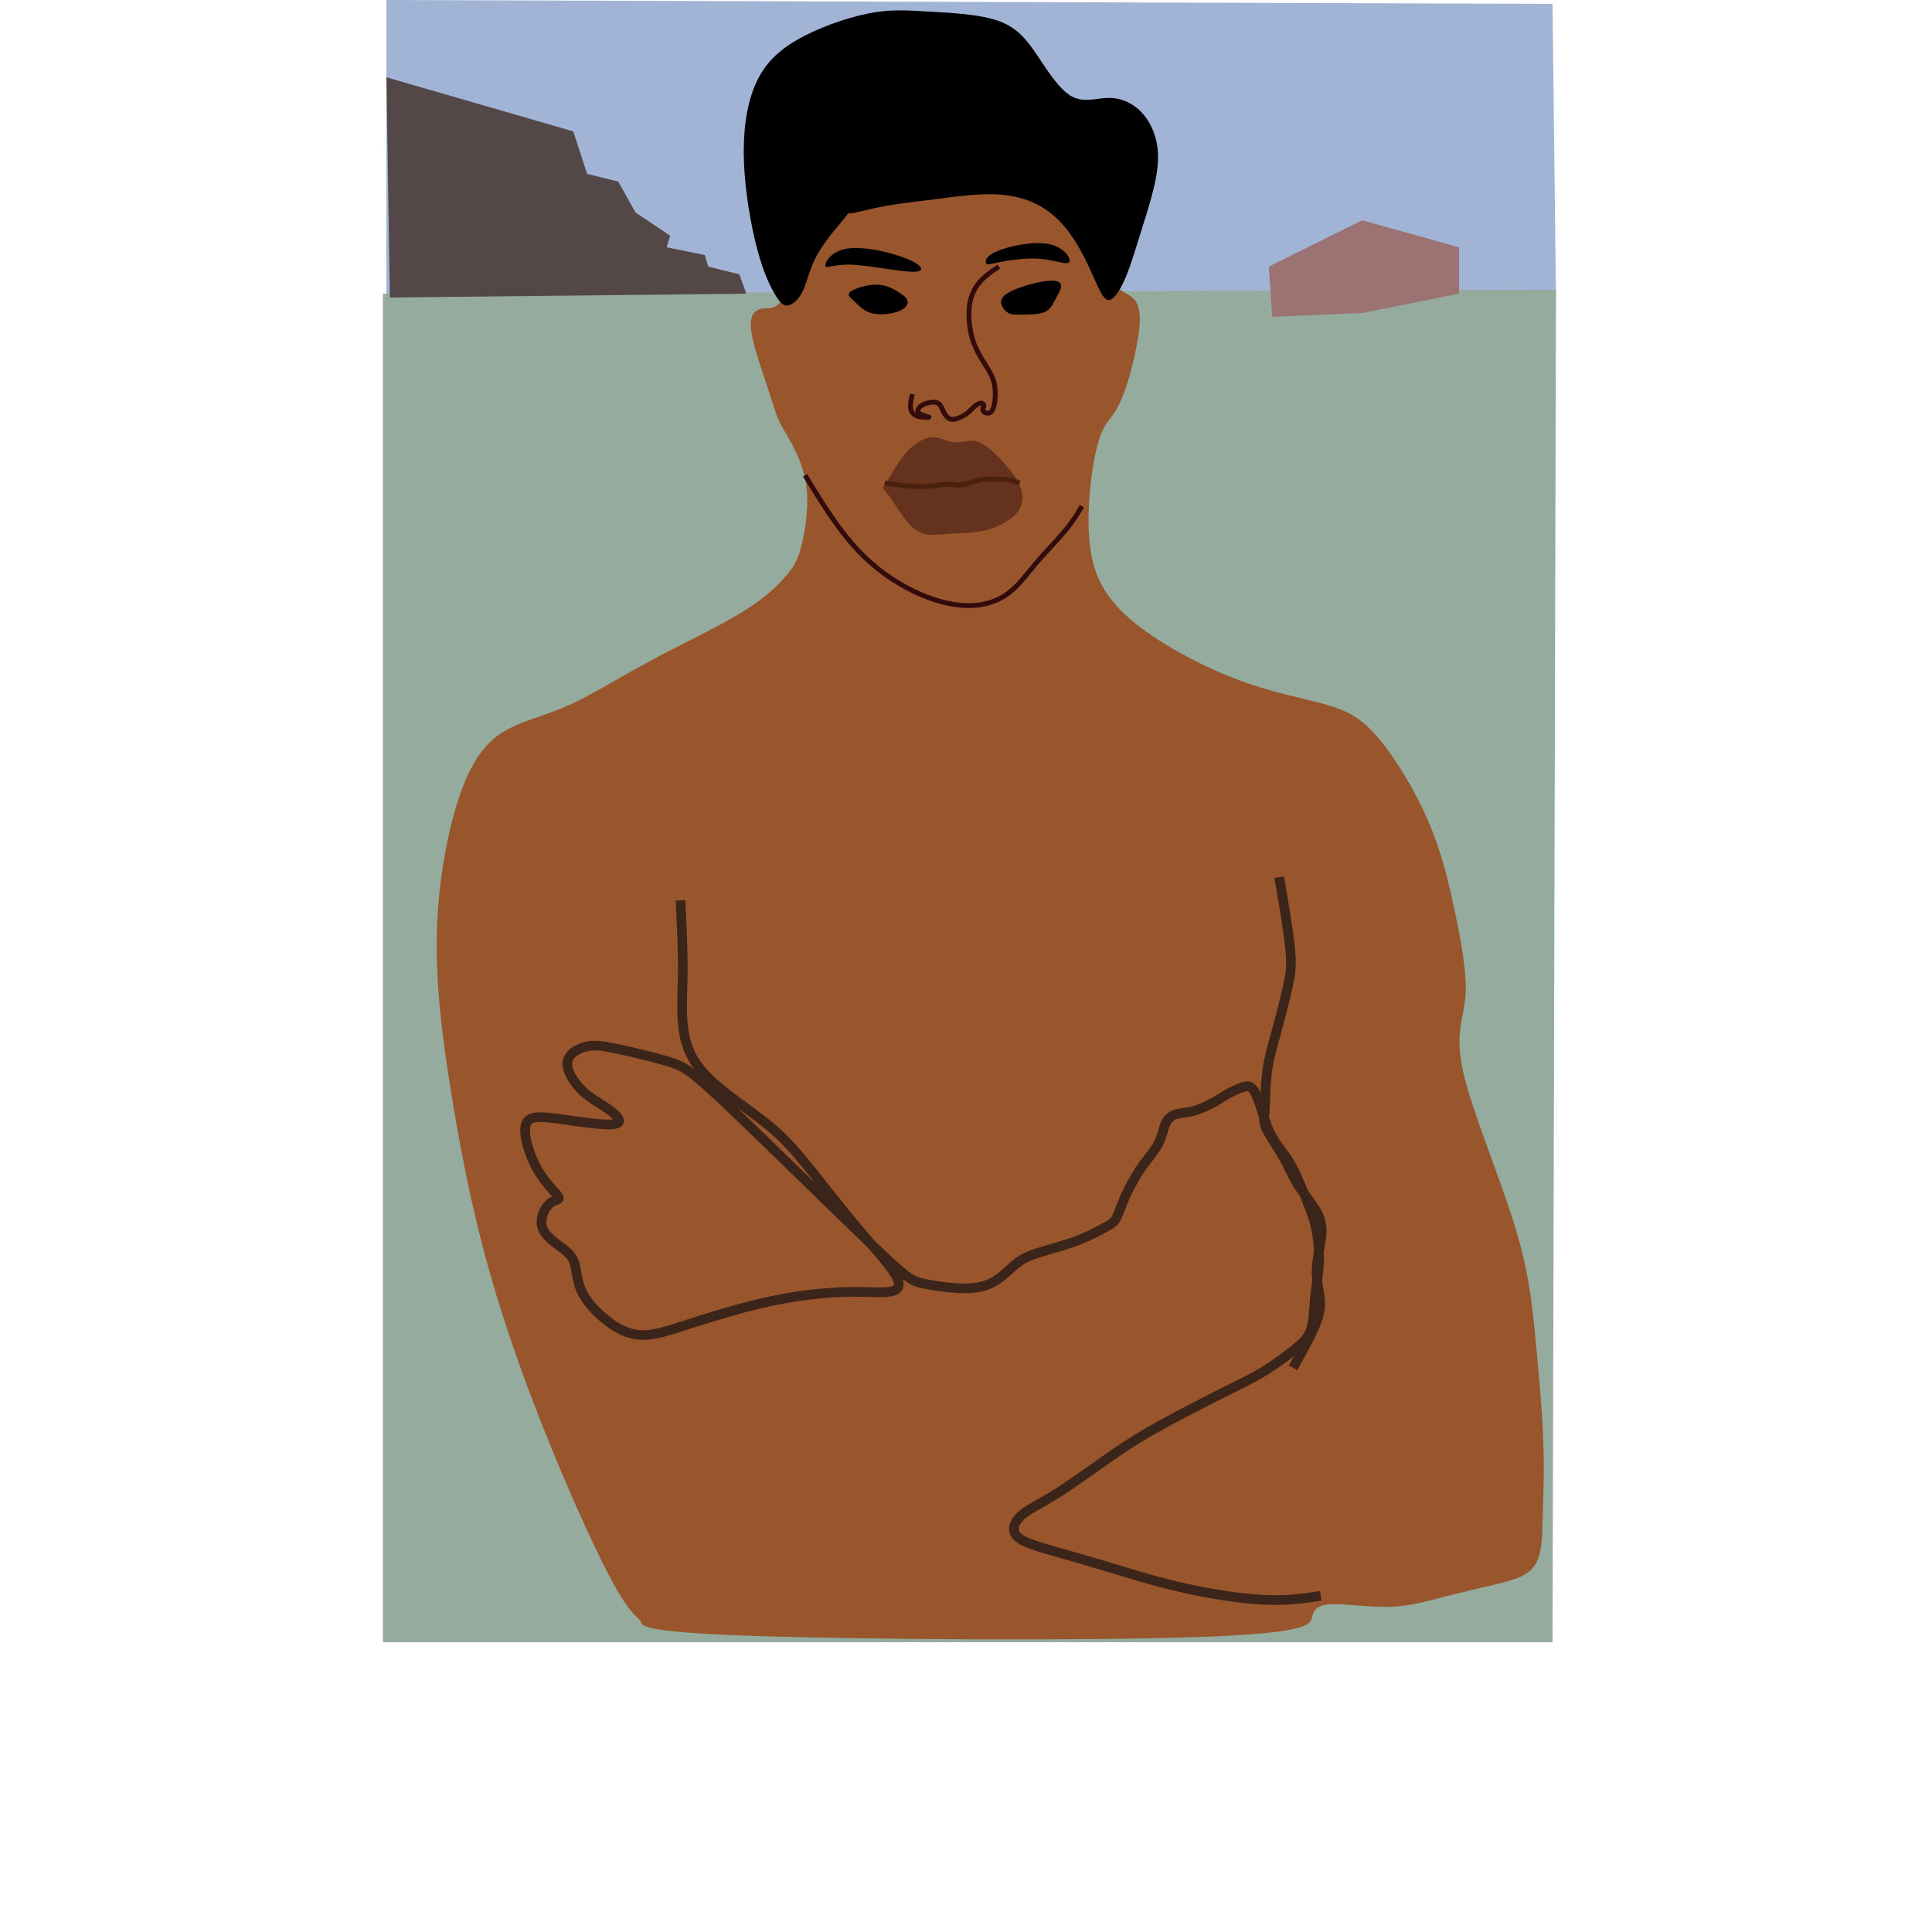
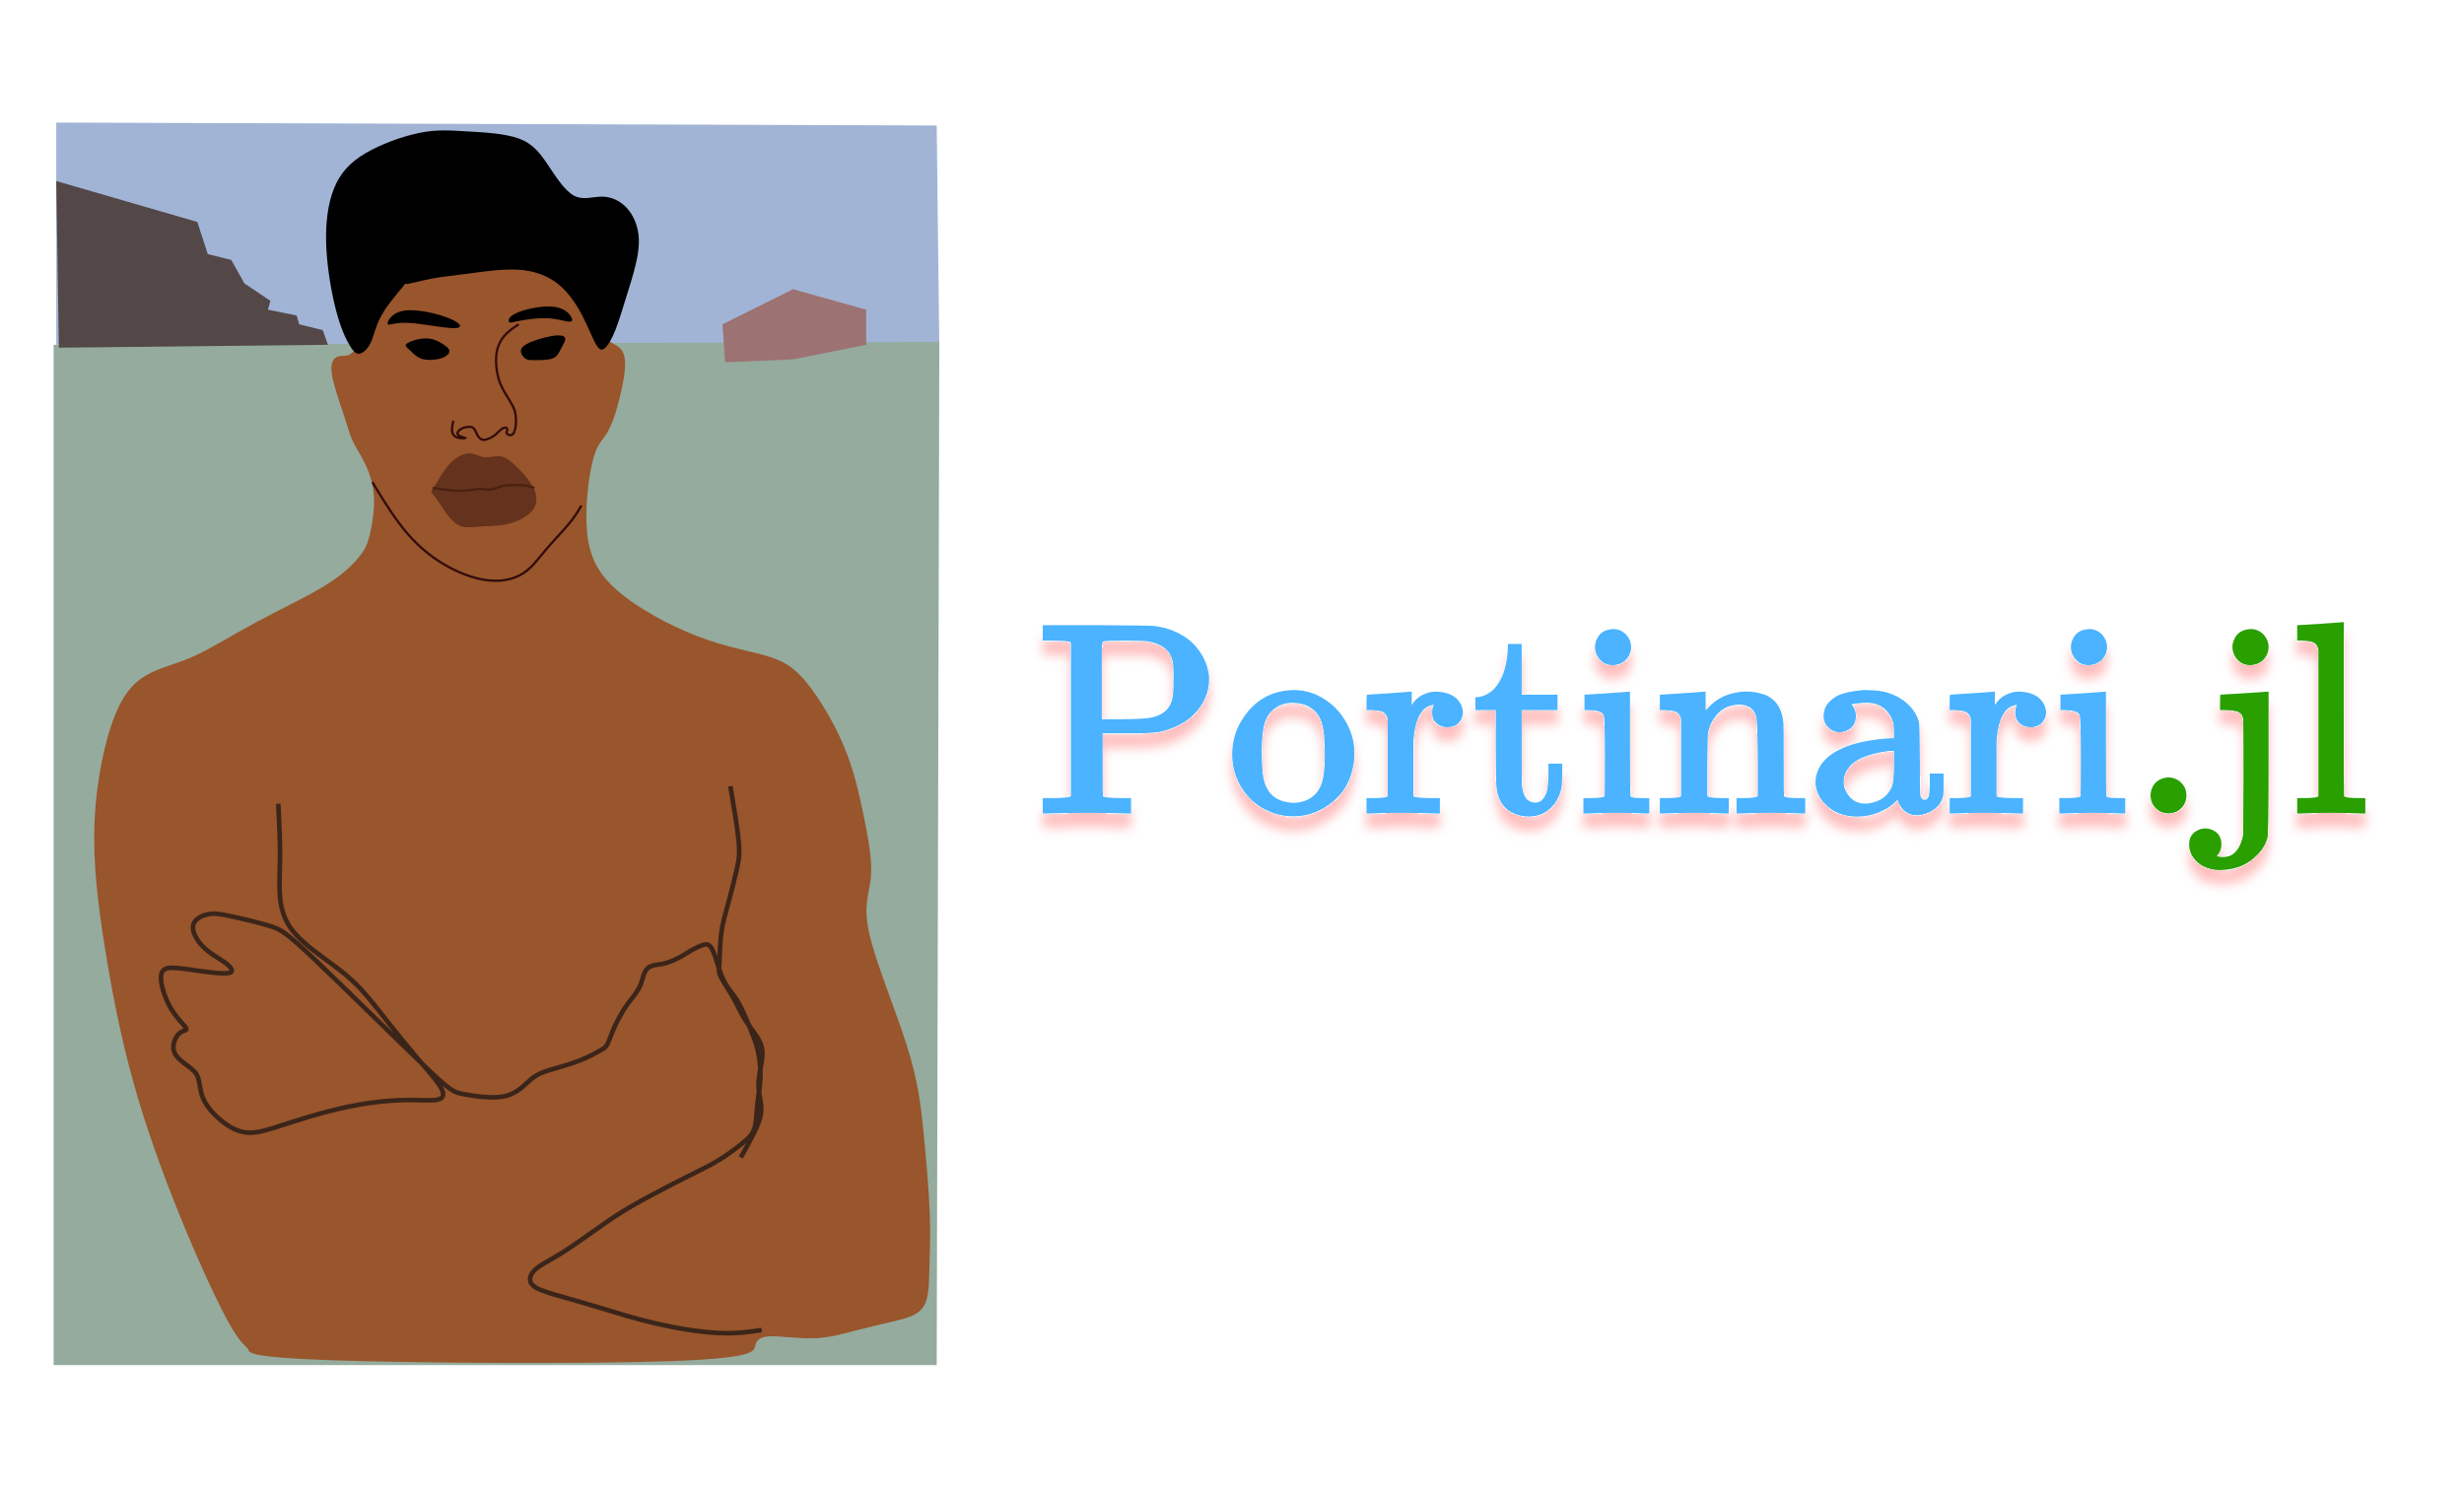
- <svg xmlns="http://www.w3.org/2000/svg" viewBox="0,0,600,600" width="600" height="600">
-   <g transform-origin="center" class="ctx-final-svg" style="background: red;">
-     <g transform="translate(120, 0)" transform-origin="180px 300px" class="ctx-painting-scaled">
-       <g transform="translate(0, 0)" transform-origin="180px 300px" class="ctx-painting">
-         <path d="M0,91.2L0,0L362.149,1.2L363.224,92.4Z" class="line-sky" style="fill: rgb(161, 180, 213);" />
-         <path d="M-1.075,91.2L363.224,90L362.149,510L-1.075,510Z" class="line-floor" style="fill: rgb(148, 171, 158);" />
-         <path d="M275.104,98.4L274.03,82.8L303.045,68.4L333.134,76.8L333.134,91.2L303.045,97.2Z" class="line-house" style="fill: rgb(156, 115, 114);" />
-         <path d="M1.075,92.4L0,24L58.03,40.8L62.328,54L72,56.4L77.373,66L88.119,73.2L87.045,76.8L98.866,79.2L99.94,82.8L109.612,85.2L111.761,91.2Z" class="line-mountain" style="fill: rgb(83, 71, 71);" />
-         <path d="M78.985,503.6C78.448,502.4,76.299,502,71.284,493.2C66.269,484.4,58.388,467.2,51.045,449.2C43.701,431.2,36.896,412.4,31.701,393.8C26.507,375.2,22.925,356.8,20.06,339C17.194,321.2,15.045,304,15.761,287C16.478,270,20.06,253.2,24.358,242.8C28.657,232.4,33.672,228.4,39.045,225.8C44.418,223.2,50.149,222,57.134,218.8C64.119,215.6,72.358,210.4,82.03,205.2C91.701,200,102.806,194.8,110.328,190.2C117.851,185.6,121.791,181.6,124.299,178.6C126.806,175.6,127.881,173.6,128.955,169.2C130.03,164.8,131.104,158,130.567,152.2C130.03,146.4,127.881,141.6,126.09,138.2C124.299,134.8,122.866,132.8,121.791,130.4C120.716,128,120,125.2,118.209,119.8C116.418,114.4,113.552,106.4,113.194,101.8C112.836,97.2,114.985,96,117.134,95.8C119.284,95.6,121.433,96.4,124.119,91C126.806,85.6,130.03,74,138.985,66.6C147.94,59.2,162.627,56,174.269,55C185.91,54,194.507,55.2,202.388,61.4C210.269,67.6,217.433,78.8,222.269,84.6C227.104,90.4,229.612,90.8,231.403,92.2C233.194,93.6,234.269,96,233.91,101C233.552,106,231.761,113.6,230.149,118.8C228.537,124,227.104,126.8,225.493,129C223.881,131.2,222.09,132.8,220.478,139.6C218.866,146.4,217.433,158.4,218.328,168C219.224,177.6,222.448,184.8,230.687,192C238.925,199.2,252.179,206.4,263.642,210.8C275.104,215.2,284.776,216.8,291.761,218.8C298.746,220.8,303.045,223.2,308.239,229.4C313.433,235.6,319.522,245.6,323.642,255.2C327.761,264.8,329.91,274,331.881,283.4C333.851,292.8,335.642,302.4,335.104,309.4C334.567,316.4,331.701,320.8,334.388,332.8C337.075,344.8,345.313,364.4,349.97,379.2C354.627,394,355.701,404,356.776,415C357.851,426,358.925,438,359.284,447.6C359.642,457.2,359.284,464.4,359.104,470.8C358.925,477.2,358.925,482.8,356.597,486.2C354.269,489.6,349.612,490.8,344.597,492C339.582,493.2,334.209,494.4,328.836,495.8C323.463,497.2,318.09,498.8,311.642,499C305.194,499.2,297.672,498,293.373,498.2C289.075,498.4,288,500,287.463,502.2C286.925,504.4,286.925,507.2,252,508.4C217.075,509.6,147.224,509.2,112.836,508C78.448,506.8,79.522,504.8,78.985,503.6" class="line-body" style="fill: rgb(153, 85, 43);" />
-         <path d="M133.97,78.8C131.463,83.2,130.746,87.2,129.493,90C128.239,92.8,126.448,94.4,125.015,94.8C123.582,95.2,122.507,94.4,120.896,91.8C119.284,89.2,117.134,84.8,115.164,77.4C113.194,70,111.403,59.6,111.045,50.4C110.687,41.2,111.761,33.2,114.269,27C116.776,20.8,120.716,16.4,127.164,12.6C133.612,8.8,142.567,5.6,149.552,4.2C156.537,2.8,161.552,3.2,168.537,3.6C175.522,4,184.478,4.4,190.388,6.6C196.299,8.8,199.164,12.8,202.388,17.6C205.612,22.4,209.194,28,212.955,30C216.716,32,220.657,30.4,224.418,30.4C228.179,30.4,231.761,32,234.448,34.8C237.134,37.6,238.925,41.6,239.463,45.8C240,50,239.284,54.4,238.209,58.8C237.134,63.2,235.701,67.6,234.269,72.2C232.836,76.8,231.403,81.6,229.97,85.2C228.537,88.8,227.104,91.2,225.851,92.4C224.597,93.6,223.522,93.6,222.09,91.2C220.657,88.8,218.866,84,216.358,79.2C213.851,74.4,210.627,69.6,206.328,66.2C202.03,62.8,196.657,60.8,190.03,60.4C183.403,60,175.522,61.2,169.433,62C163.343,62.8,159.045,63.2,154.746,64C150.448,64.8,146.149,66,144.537,66.2C142.925,66.4,144,65.6,142.388,67.6C140.776,69.6,136.478,74.4,133.97,78.8" class="line-hair" />
-         <path d="M149.194,89.2C151.164,88.8,152.955,88.8,154.567,89.2C156.179,89.6,157.612,90.4,158.866,91.2C160.119,92,161.194,92.8,161.373,93.6C161.552,94.4,160.836,95.2,159.761,95.8C158.687,96.4,157.254,96.8,155.463,97C153.672,97.2,151.522,97.2,149.731,96.4C147.94,95.6,146.507,94,145.433,93C144.358,92,143.642,91.6,144.358,91C145.075,90.4,147.224,89.6,149.194,89.2" class="line-eye1" style="fill: rgb(0, 0, 0); stroke: rgb(0, 0, 0);" />
-         <path d="M192,92.4C192.716,91.6,194.149,90.8,196.299,90C198.448,89.2,201.313,88.4,203.463,88C205.612,87.6,207.045,87.6,207.94,87.8C208.836,88,209.194,88.4,209.015,89.2C208.836,90,208.119,91.2,207.582,92.2C207.045,93.2,206.687,94,206.149,94.8C205.612,95.6,204.896,96.4,203.104,96.8C201.313,97.2,198.448,97.2,196.657,97.2C194.866,97.2,194.149,97.2,193.433,96.8C192.716,96.4,192,95.6,191.642,94.8C191.284,94,191.284,93.2,192,92.4" class="line-eye2" style="fill: rgb(0, 0, 0); stroke: rgb(0, 0, 0);" />
-         <path d="M91.343,279.6L91.522,283.4C91.701,287.2,92.06,294.8,92.06,300.6C92.06,306.4,91.701,310.4,91.881,315.2C92.06,320,92.776,325.6,96.537,330.8C100.299,336,107.104,340.8,112.299,344.6C117.493,348.4,121.075,351.2,125.015,355.4C128.955,359.6,133.254,365.2,137.373,370.4C141.493,375.6,145.433,380.4,149.194,384.8C152.955,389.2,156.537,393.2,158.149,396C159.761,398.8,159.403,400.4,157.075,401C154.746,401.6,150.448,401.2,145.433,401.2C140.418,401.2,134.687,401.6,128.955,402.4C123.224,403.2,117.493,404.4,111.403,406C105.313,407.6,98.866,409.6,93.313,411.4C87.761,413.2,83.104,414.8,78.985,414.6C74.866,414.4,71.284,412.4,68.06,409.8C64.836,407.2,61.97,404,60.537,400.8C59.104,397.6,59.104,394.4,58.388,392.2C57.672,390,56.239,388.8,54.09,387.2C51.94,385.6,49.075,383.6,48.358,381C47.642,378.4,49.075,375.2,50.687,373.8C52.299,372.4,54.09,372.8,53.373,371.6C52.657,370.4,49.433,367.6,46.925,363.2C44.418,358.8,42.627,352.8,43.164,349.8C43.701,346.8,46.567,346.8,49.254,347C51.94,347.2,54.448,347.6,58.746,348.2C63.045,348.8,69.134,349.6,71.284,349C73.433,348.4,71.642,346.4,69.134,344.6C66.627,342.8,63.403,341.2,60.716,338.6C58.03,336,55.881,332.4,56.239,329.8C56.597,327.2,59.463,325.6,62.149,325C64.836,324.4,67.343,324.8,72,325.8C76.657,326.8,83.463,328.4,87.94,329.8C92.418,331.2,94.567,332.4,106.388,343.6C118.209,354.8,139.701,376,150.985,386.8C162.269,397.6,163.343,398,167.642,398.8C171.94,399.6,179.463,400.8,184.657,399.6C189.851,398.4,192.716,394.8,195.403,392.6C198.09,390.4,200.597,389.6,204,388.6C207.403,387.6,211.701,386.4,215.284,385C218.866,383.6,221.731,382,223.522,381C225.313,380,226.03,379.6,226.746,378.2C227.463,376.8,228.179,374.4,229.433,371.6C230.687,368.8,232.478,365.6,233.91,363.4C235.343,361.2,236.418,360,237.493,358.6C238.567,357.2,239.642,355.6,240.358,353.8C241.075,352,241.433,350,242.149,348.6C242.866,347.2,243.94,346.4,245.373,346C246.806,345.6,248.597,345.6,250.746,345C252.896,344.4,255.403,343.2,257.194,342.2C258.985,341.2,260.06,340.4,261.493,339.6C262.925,338.8,264.716,338,265.97,337.6C267.224,337.2,267.94,337.2,268.657,337.8C269.373,338.4,270.09,339.6,270.985,342.2C271.881,344.8,272.955,348.8,274.388,351.8C275.821,354.8,277.612,356.8,279.045,358.8C280.478,360.8,281.552,362.8,282.985,366C284.418,369.2,286.209,373.6,287.284,376.6C288.358,379.6,288.716,381.2,289.075,383.6C289.433,386,289.791,389.2,289.612,392.6C289.433,396,288.716,399.6,288.358,403.2C288,406.8,288,410.4,287.104,413C286.209,415.6,284.418,417.2,281.91,419.2C279.403,421.2,276.179,423.6,272.955,425.6C269.731,427.6,266.507,429.2,263.284,430.8C260.06,432.4,256.836,434,252.179,436.4C247.522,438.8,241.433,442,236.597,444.8C231.761,447.6,228.179,450,223.343,453.4C218.507,456.8,212.418,461.2,207.582,464.2C202.746,467.2,199.164,468.8,197.015,470.8C194.866,472.8,194.149,475.2,195.761,477C197.373,478.8,201.313,480,206.149,481.4C210.985,482.8,216.716,484.4,223.343,486.4C229.97,488.4,237.493,490.8,246.09,492.8C254.687,494.8,264.358,496.4,271.881,496.8C279.403,497.2,284.776,496.4,287.463,496L290.149,495.6" class="line-arm1" style="fill: none; stroke: rgb(59, 37, 26); stroke-width: 3px;" />
-         <path d="M277.254,272.4L277.97,276.6C278.687,280.8,280.119,289.2,280.657,294.6C281.194,300,280.836,302.4,279.94,306.4C279.045,310.4,277.612,316,276.358,320.6C275.104,325.2,274.03,328.8,273.493,333C272.955,337.2,272.955,342,272.776,344.8C272.597,347.6,272.239,348.4,273.313,350.6C274.388,352.8,276.896,356.4,278.687,359.6C280.478,362.8,281.552,365.6,283.522,368.6C285.493,371.6,288.358,374.8,289.612,377.8C290.866,380.8,290.507,383.6,289.97,386.6C289.433,389.6,288.716,392.8,288.896,396C289.075,399.2,290.149,402.4,289.97,405.6C289.791,408.8,288.358,412,286.746,415.2C285.134,418.4,283.343,421.6,282.448,423.2L281.552,424.8" class="line-arm2" style="fill: none; stroke: rgb(59, 37, 26); stroke-width: 3px;" />
-         <path d="M143.104,77.2C148.299,76.4,156.896,78.4,161.731,80.4C166.567,82.4,167.642,84.4,163.522,84.4C159.403,84.4,150.09,82.4,144.358,82.2C138.627,82,136.478,83.6,136.299,82.6C136.119,81.6,137.91,78,143.104,77.2" class="line-brow1" />
-         <path d="M189.672,78C193.433,76.4,200.955,74.8,205.791,75.8C210.627,76.8,212.776,80.4,212.06,81.4C211.343,82.4,207.761,80.8,203.284,80.4C198.806,80,193.433,80.8,190.388,81.4C187.343,82,186.627,82.4,186.269,81.8C185.91,81.2,185.91,79.6,189.672,78" class="line-brow2" />
-         <path d="M161.552,140.4C164.06,137.6,166.925,136,169.254,135.8C171.582,135.6,173.373,136.8,175.164,137.2C176.955,137.6,178.746,137.2,180.358,137C181.97,136.8,183.403,136.8,185.373,138C187.343,139.2,189.851,141.6,192,144C194.149,146.4,195.94,148.8,196.836,151.2C197.731,153.6,197.731,156,196.657,158C195.582,160,193.433,161.6,191.104,162.8C188.776,164,186.269,164.8,183.403,165.2C180.537,165.6,177.313,165.6,174.448,165.8C171.582,166,169.075,166.4,166.925,165.8C164.776,165.2,162.985,163.6,161.373,161.6C159.761,159.6,158.328,157.2,157.075,155.4C155.821,153.6,154.746,152.4,154.388,151.8C154.03,151.2,154.388,151.2,155.642,149.2C156.896,147.2,159.045,143.2,161.552,140.4" class="line-lips" style="fill: rgb(100, 50, 29);" />
-         <path d="M154.746,150L156.179,150.2C157.612,150.4,160.478,150.8,162.806,151C165.134,151.2,166.925,151.2,168.896,151C170.866,150.8,173.015,150.4,174.627,150.4C176.239,150.4,177.313,150.8,178.746,150.6C180.179,150.4,181.97,149.6,183.582,149.2C185.194,148.8,186.627,148.8,188.239,148.8C189.851,148.8,191.642,148.8,193.075,149C194.507,149.2,195.582,149.6,196.119,149.8L196.657,150" class="line-lipline" style="fill: none; stroke: rgb(75, 32, 15); stroke-width: 1.5px;" />
-         <path d="M163.343,122.4L163.164,123.2C162.985,124,162.627,125.6,162.806,126.8C162.985,128,163.701,128.8,164.776,129.2C165.851,129.6,167.284,129.6,168,129.6C168.716,129.6,168.716,129.6,168,129.4C167.284,129.2,165.851,128.8,165.313,128.2C164.776,127.6,165.134,126.8,165.851,126.2C166.567,125.6,167.642,125.2,168.716,125C169.791,124.8,170.866,124.8,171.582,125.4C172.299,126,172.657,127.2,173.194,128.2C173.731,129.2,174.448,130,175.343,130.2C176.239,130.4,177.313,130,178.209,129.6C179.104,129.2,179.821,128.8,180.537,128.2C181.254,127.6,181.97,126.8,182.687,126.2C183.403,125.6,184.119,125.2,184.657,125.2C185.194,125.2,185.552,125.6,185.552,126C185.552,126.4,185.194,126.8,185.194,127.2C185.194,127.6,185.552,128,186.09,128.2C186.627,128.4,187.343,128.4,187.881,127.8C188.418,127.2,188.776,126,188.955,124.6C189.134,123.2,189.134,121.6,188.955,120.2C188.776,118.8,188.418,117.6,187.701,116.2C186.985,114.8,185.91,113.2,184.836,111.4C183.761,109.6,182.687,107.6,181.97,105.2C181.254,102.8,180.896,100,180.896,97.6C180.896,95.2,181.254,93.2,181.97,91.4C182.687,89.6,183.761,88,185.194,86.6C186.627,85.2,188.418,84,189.313,83.4L190.209,82.8" class="line-nose" style="fill: none; stroke: rgb(50, 12, 12); stroke-width: 1.5px;" />
-         <path d="M130.03,147.6L132.358,151.4C134.687,155.2,139.343,162.8,144.537,168.8C149.731,174.8,155.463,179.2,161.373,182.4C167.284,185.6,173.373,187.6,178.746,188C184.119,188.4,188.776,187.2,192.358,184.8C195.94,182.4,198.448,178.8,201.493,175.2C204.537,171.6,208.119,168,210.627,165C213.134,162,214.567,159.6,215.284,158.4L216,157.2" class="line-face" style="fill: none; stroke: rgb(50, 12, 12); stroke-width: 1.5px;" />
-       </g>
-     </g>
+ <svg xmlns="http://www.w3.org/2000/svg" width="1608" height="971" viewBox="0 0 1608 971" fill="none">
+   <path d="M36.705 225.026V80L611.295 81.908L613 226.934L36.705 225.026Z" fill="#A1B4D5" />
+   <path d="M35 225.026L613 223.118L611.295 891H35V225.026Z" fill="#94AB9E" />
+   <path d="M473.189 236.475L471.484 211.668L517.519 188.769L565.26 202.127V225.026L517.519 234.567L473.189 236.475Z" fill="#9C7372" />
+   <path d="M38.41 226.934L36.705 118.165L128.776 144.88L135.596 165.871L150.941 169.687L159.466 184.953L176.516 196.402L174.811 202.127L193.566 205.943L195.271 211.668L210.617 215.485L214.027 225.026L38.41 226.934Z" fill="#534747" />
+   <path d="M162.024 880.823C161.171 878.915 157.761 878.278 149.804 864.285C141.848 850.291 129.344 822.94 117.693 794.316C106.042 765.693 95.244 735.797 87.003 706.219C78.762 676.642 73.079 647.382 68.532 619.077C63.985 590.771 60.575 563.42 61.712 536.386C62.849 509.353 68.532 482.638 75.352 466.1C82.172 449.562 90.129 443.201 98.654 439.066C107.179 434.932 116.272 433.024 127.355 427.935C138.438 422.846 151.509 414.577 166.854 406.308C182.2 398.039 199.818 389.77 211.753 382.455C223.688 375.14 229.94 368.78 233.918 364.009C237.897 359.238 239.602 356.058 241.307 349.061C243.012 342.064 244.717 331.251 243.864 322.028C243.012 312.805 239.602 305.172 236.76 299.765C233.918 294.358 231.645 291.178 229.94 287.362C228.235 283.545 227.098 279.093 224.257 270.505C221.415 261.918 216.868 249.197 216.3 241.882C215.732 234.567 219.142 232.659 222.552 232.341C225.962 232.023 229.372 233.295 233.634 224.708C237.897 216.121 243.012 197.675 257.22 185.907C271.429 174.14 294.731 169.051 313.202 167.461C331.673 165.871 345.313 167.779 357.816 177.638C370.32 187.497 381.686 205.307 389.359 214.531C397.031 223.754 401.01 224.39 403.851 226.616C406.693 228.842 408.398 232.659 407.83 240.61C407.262 248.561 404.42 260.646 401.862 268.915C399.305 277.184 397.031 281.637 394.474 285.135C391.916 288.634 389.075 291.178 386.517 301.991C383.96 312.805 381.686 331.887 383.107 347.153C384.528 362.419 389.643 373.868 402.715 385.318C415.787 396.767 436.815 408.216 455.002 415.213C473.189 422.21 488.534 424.755 499.616 427.935C510.699 431.115 517.519 434.932 525.76 444.791C534.001 454.65 543.663 470.552 550.199 485.818C556.734 501.084 560.144 515.714 563.27 530.662C566.396 545.609 569.238 560.875 568.385 572.007C567.533 583.138 562.986 590.135 567.249 609.217C571.511 628.3 584.583 659.468 591.971 683.002C599.36 706.537 601.065 722.439 602.77 739.931C604.475 757.424 606.18 776.506 606.748 791.772C607.317 807.038 606.748 818.487 606.464 828.664C606.18 838.842 606.18 847.747 602.486 853.153C598.792 858.56 591.403 860.468 583.446 862.377C575.49 864.285 566.965 866.193 558.439 868.419C549.914 870.646 541.389 873.19 531.159 873.508C520.929 873.826 508.994 871.918 502.174 872.236C495.354 872.554 493.649 875.098 492.796 878.597C491.944 882.095 491.944 886.547 436.531 888.456C381.118 890.364 270.292 889.728 215.732 887.82C161.171 885.911 162.876 882.731 162.024 880.823Z" fill="#99552B" />
+   <path d="M249.264 205.307C245.285 212.304 244.148 218.665 242.159 223.118C240.17 227.57 237.328 230.115 235.055 230.751C232.782 231.387 231.077 230.115 228.519 225.98C225.962 221.845 222.552 214.849 219.426 203.081C216.3 191.314 213.458 174.776 212.89 160.146C212.322 145.516 214.027 132.795 218.005 122.935C221.983 113.076 228.235 106.079 238.465 100.036C248.695 93.994 262.904 88.905 273.986 86.679C285.069 84.453 293.026 85.089 304.108 85.725C315.191 86.361 329.399 86.997 338.777 90.495C348.154 93.994 352.701 100.355 357.816 107.987C362.931 115.62 368.615 124.525 374.582 127.706C380.55 130.886 386.801 128.342 392.769 128.342C398.736 128.342 404.42 130.886 408.682 135.339C412.945 139.791 415.787 146.152 416.639 152.831C417.492 159.51 416.355 166.507 414.65 173.504C412.945 180.5 410.672 187.497 408.398 194.812C406.125 202.127 403.852 209.76 401.578 215.485C399.305 221.209 397.031 225.026 395.042 226.934C393.053 228.842 391.348 228.842 389.075 225.026C386.801 221.209 383.96 213.576 379.981 205.944C376.003 198.311 370.888 190.678 364.068 185.271C357.248 179.864 348.723 176.684 338.208 176.048C327.694 175.412 315.191 177.32 305.529 178.592C295.867 179.864 289.047 180.5 282.227 181.773C275.407 183.045 268.587 184.953 266.03 185.271C263.472 185.589 265.177 184.317 262.619 187.497C260.062 190.678 253.242 198.311 249.264 205.307Z" fill="black" />
+   <path d="M273.418 221.845C276.544 221.209 279.386 221.209 281.943 221.845C284.501 222.482 286.774 223.754 288.763 225.026C290.752 226.298 292.457 227.57 292.741 228.842C293.026 230.114 291.889 231.387 290.184 232.341C288.479 233.295 286.206 233.931 283.364 234.249C280.522 234.567 277.112 234.567 274.27 233.295C271.429 232.023 269.155 229.478 267.45 227.888C265.745 226.298 264.609 225.662 265.745 224.708C266.882 223.754 270.292 222.482 273.418 221.845Z" fill="black" stroke="black" />
+   <path d="M341.334 226.934C342.471 225.662 344.744 224.39 348.154 223.118C351.564 221.846 356.111 220.573 359.521 219.937C362.931 219.301 365.205 219.301 366.625 219.619C368.046 219.937 368.615 220.573 368.33 221.846C368.046 223.118 366.91 225.026 366.057 226.616C365.205 228.206 364.636 229.478 363.784 230.751C362.931 232.023 361.795 233.295 358.953 233.931C356.111 234.567 351.564 234.567 348.723 234.567C345.881 234.567 344.744 234.567 343.608 233.931C342.471 233.295 341.334 232.023 340.766 230.751C340.198 229.478 340.198 228.206 341.334 226.934Z" fill="black" stroke="black" />
+   <path d="M181.631 524.619L181.915 530.662C182.2 536.704 182.768 548.79 182.768 558.013C182.768 567.236 182.2 573.597 182.484 581.23C182.768 588.863 183.905 597.768 189.872 606.037C195.84 614.306 206.638 621.939 214.879 627.982C223.12 634.024 228.803 638.477 235.055 645.156C241.307 651.834 248.127 660.74 254.663 669.009C261.199 677.278 267.45 684.911 273.418 691.907C279.385 698.904 285.069 705.265 287.626 709.718C290.184 714.17 289.616 716.714 285.921 717.669C282.227 718.623 275.407 717.987 267.45 717.987C259.494 717.987 250.4 718.623 241.307 719.895C232.213 721.167 223.12 723.075 213.458 725.62C203.797 728.164 193.566 731.344 184.757 734.207C175.948 737.069 168.56 739.613 162.024 739.295C155.488 738.977 149.804 735.797 144.689 731.662C139.574 727.528 135.028 722.439 132.754 717.351C130.481 712.262 130.481 707.173 129.344 703.675C128.208 700.176 125.934 698.268 122.524 695.724C119.114 693.18 114.567 689.999 113.431 685.865C112.294 681.73 114.567 676.642 117.125 674.415C119.682 672.189 122.524 672.825 121.387 670.917C120.251 669.009 115.136 664.556 111.157 657.559C107.179 650.562 104.337 641.021 105.19 636.251C106.042 631.48 110.589 631.48 114.852 631.798C119.114 632.116 123.092 632.752 129.913 633.706C136.733 634.66 146.394 635.933 149.804 634.978C153.214 634.024 150.373 630.844 146.394 627.982C142.416 625.119 137.301 622.575 133.038 618.44C128.776 614.306 125.366 608.581 125.934 604.447C126.503 600.312 131.049 597.768 135.312 596.814C139.574 595.86 143.553 596.496 150.941 598.086C158.329 599.676 169.128 602.22 176.232 604.447C183.336 606.673 186.746 608.581 205.502 626.391C224.257 644.202 258.357 677.914 276.26 695.088C294.162 712.262 295.867 712.898 302.687 714.17C309.507 715.442 321.443 717.351 329.683 715.442C337.924 713.534 342.471 707.809 346.734 704.311C350.996 700.813 354.974 699.54 360.374 697.95C365.773 696.36 372.593 694.452 378.276 692.225C383.96 689.999 388.506 687.455 391.348 685.865C394.19 684.274 395.327 683.638 396.463 681.412C397.6 679.186 398.737 675.369 400.726 670.917C402.715 666.464 405.557 661.376 407.83 657.877C410.103 654.379 411.808 652.471 413.513 650.244C415.218 648.018 416.923 645.474 418.06 642.611C419.197 639.749 419.765 636.569 420.902 634.342C422.038 632.116 423.743 630.844 426.017 630.208C428.29 629.572 431.132 629.572 434.542 628.618C437.952 627.664 441.93 625.755 444.772 624.165C447.614 622.575 449.319 621.303 451.592 620.031C453.865 618.758 456.707 617.486 458.696 616.85C460.685 616.214 461.822 616.214 462.959 617.168C464.095 618.122 465.232 620.031 466.653 624.165C468.074 628.3 469.779 634.66 472.052 639.431C474.326 644.202 477.167 647.382 479.441 650.562C481.714 653.743 483.419 656.923 485.692 662.012C487.966 667.1 490.807 674.097 492.512 678.868C494.217 683.638 494.786 686.183 495.354 689.999C495.922 693.816 496.491 698.904 496.207 704.311C495.922 709.718 494.786 715.442 494.217 721.167C493.649 726.892 493.649 732.616 492.228 736.751C490.807 740.885 487.966 743.43 483.987 746.61C480.009 749.791 474.894 753.607 469.779 756.787C464.664 759.968 459.549 762.512 454.434 765.056C449.319 767.601 444.204 770.145 436.815 773.961C429.427 777.778 419.765 782.867 412.092 787.319C404.42 791.772 398.737 795.588 391.064 800.995C383.391 806.401 373.73 813.398 366.057 818.169C358.385 822.94 352.701 825.484 349.291 828.664C345.881 831.845 344.744 835.661 347.302 838.523C349.859 841.386 356.111 843.294 363.784 845.52C371.456 847.747 380.55 850.291 391.064 853.471C401.578 856.652 413.513 860.468 427.153 863.649C440.794 866.829 456.139 869.373 468.074 870.009C480.009 870.645 488.534 869.373 492.797 868.737L497.059 868.101" stroke="#3B251A" stroke-width="3" />
+   <path d="M476.599 513.169L477.736 519.848C478.872 526.527 481.146 539.885 481.998 548.472C482.851 557.059 482.282 560.875 480.861 567.236C479.441 573.597 477.167 582.502 475.178 589.817C473.189 597.132 471.484 602.856 470.631 609.535C469.779 616.214 469.779 623.847 469.495 628.3C469.21 632.752 468.642 634.024 470.347 637.523C472.052 641.021 476.03 646.746 478.872 651.835C481.714 656.923 483.419 661.376 486.545 666.146C489.671 670.917 494.217 676.006 496.206 680.776C498.196 685.547 497.627 689.999 496.775 694.77C495.922 699.54 494.786 704.629 495.07 709.718C495.354 714.806 497.059 719.895 496.775 724.984C496.491 730.072 494.217 735.161 491.66 740.249C489.102 745.338 486.261 750.427 484.84 752.971L483.419 755.515" stroke="#3B251A" stroke-width="3" />
+   <path d="M263.756 202.763C271.997 201.491 285.637 204.671 293.31 207.852C300.982 211.032 302.687 214.213 296.151 214.213C289.616 214.213 274.839 211.032 265.745 210.714C256.652 210.396 253.242 212.94 252.958 211.35C252.674 209.76 255.515 204.035 263.756 202.763Z" fill="black" />
+   <path d="M337.64 204.035C343.608 201.491 355.543 198.947 363.215 200.537C370.888 202.127 374.298 207.852 373.161 209.442C372.025 211.032 366.341 208.488 359.237 207.852C352.133 207.216 343.608 208.488 338.777 209.442C333.946 210.396 332.809 211.032 332.241 210.078C331.673 209.124 331.673 206.58 337.64 204.035Z" fill="black" />
+   <path d="M293.026 303.264C297.004 298.811 301.551 296.267 305.245 295.949C308.939 295.631 311.781 297.539 314.622 298.175C317.464 298.811 320.306 298.175 322.863 297.857C325.421 297.539 327.694 297.539 330.82 299.447C333.946 301.355 337.924 305.172 341.334 308.988C344.744 312.805 347.586 316.621 349.007 320.438C350.428 324.254 350.428 328.071 348.723 331.251C347.018 334.431 343.608 336.976 339.914 338.884C336.219 340.792 332.241 342.064 327.694 342.7C323.148 343.336 318.032 343.336 313.486 343.655C308.939 343.973 304.961 344.609 301.551 343.655C298.141 342.7 295.299 340.156 292.741 336.976C290.184 333.795 287.911 329.979 285.921 327.116C283.932 324.254 282.227 322.346 281.659 321.392C281.09 320.438 281.659 320.438 283.648 317.257C285.637 314.077 289.047 307.716 293.026 303.264Z" fill="#64321D" />
+   <path d="M282.227 318.529L284.5 318.847C286.774 319.165 291.321 319.802 295.015 320.12C298.709 320.438 301.551 320.438 304.676 320.12C307.802 319.802 311.212 319.165 313.77 319.165C316.327 319.165 318.032 319.802 320.306 319.484C322.579 319.165 325.421 317.893 327.978 317.257C330.536 316.621 332.809 316.621 335.367 316.621C337.924 316.621 340.766 316.621 343.039 316.939C345.313 317.257 347.018 317.893 347.87 318.211L348.723 318.529" stroke="#4B200F" stroke-width="1.5" />
+   <path d="M295.867 274.64L295.583 275.912C295.299 277.184 294.731 279.729 295.015 281.637C295.299 283.545 296.436 284.817 298.141 285.453C299.846 286.089 302.119 286.089 303.256 286.089C304.392 286.089 304.392 286.089 303.256 285.771C302.119 285.453 299.846 284.817 298.993 283.863C298.141 282.909 298.709 281.637 299.846 280.683C300.982 279.729 302.687 279.093 304.392 278.774C306.097 278.456 307.802 278.456 308.939 279.411C310.076 280.365 310.644 282.273 311.497 283.863C312.349 285.453 313.486 286.725 314.907 287.043C316.327 287.362 318.032 286.725 319.453 286.089C320.874 285.453 322.011 284.817 323.147 283.863C324.284 282.909 325.421 281.637 326.557 280.683C327.694 279.729 328.831 279.093 329.683 279.093C330.536 279.093 331.104 279.729 331.104 280.365C331.104 281.001 330.536 281.637 330.536 282.273C330.536 282.909 331.104 283.545 331.957 283.863C332.809 284.181 333.946 284.181 334.798 283.227C335.651 282.273 336.219 280.365 336.503 278.138C336.788 275.912 336.788 273.368 336.503 271.142C336.219 268.915 335.651 267.007 334.514 264.781C333.378 262.554 331.672 260.01 329.967 257.148C328.262 254.285 326.557 251.105 325.421 247.289C324.284 243.472 323.716 239.02 323.716 235.203C323.716 231.387 324.284 228.206 325.421 225.344C326.557 222.482 328.262 219.937 330.536 217.711C332.809 215.485 335.651 213.576 337.072 212.622L338.493 211.668" stroke="#320C0C" stroke-width="1.5" />
+   <path d="M243.012 314.713L246.706 320.756C250.4 326.798 257.789 338.884 266.029 348.425C274.27 357.966 283.364 364.963 292.741 370.052C302.119 375.14 311.781 378.321 320.306 378.957C328.831 379.593 336.219 377.685 341.903 373.868C347.586 370.052 351.564 364.327 356.395 358.602C361.226 352.878 366.909 347.153 370.888 342.382C374.866 337.612 377.14 333.795 378.276 331.887L379.413 329.979" stroke="#320C0C" stroke-width="1.5" />
+   <g filter="url(#filter0_d_1_26)">
+     <path d="M680.517 413.1V408.06H715.977C739.617 408.18 752.217 408.36 753.777 408.6C755.937 408.96 758.277 409.44 760.797 410.04C772.197 413.4 780.357 419.76 785.277 429.12C787.557 433.44 788.817 437.94 789.057 442.62C789.177 447.54 788.157 452.22 785.997 456.66C781.557 465.9 773.757 472.38 762.597 476.1C761.157 476.58 759.777 477 758.457 477.36C755.457 478.08 750.477 478.5 743.517 478.62C739.317 478.62 736.797 478.62 735.957 478.62H719.577V498.96C719.577 512.64 719.637 519.54 719.757 519.66C720.237 520.5 724.677 520.92 733.077 520.92H738.117V525.96V531H736.137L721.737 530.64C713.457 530.52 705.177 530.52 696.897 530.64L682.497 531H680.517V525.96V520.92H685.557C693.957 520.92 698.397 520.5 698.877 519.66V419.4C698.397 418.56 693.957 418.14 685.557 418.14H680.517V413.1ZM748.377 418.5C747.537 418.38 742.977 418.26 734.697 418.14C725.577 418.14 720.657 418.32 719.937 418.68C719.457 418.92 719.157 420.42 719.037 423.18C719.037 425.46 719.037 432.6 719.037 444.6V469.44H732.717C742.677 469.32 748.917 468.96 751.437 468.36C758.637 466.8 763.077 463.08 764.757 457.2C765.477 455.04 765.837 450.6 765.837 443.88C765.957 438 765.717 433.74 765.117 431.1C764.277 427.86 762.717 425.28 760.437 423.36C757.557 420.96 753.537 419.34 748.377 418.5ZM839.576 450.72C850.376 449.4 860.156 452.4 868.916 459.72C869.756 460.44 870.536 461.16 871.256 461.88C873.056 463.68 874.136 464.88 874.496 465.48C882.296 475.44 885.236 486.6 883.316 498.96C883.196 499.56 883.076 500.16 882.956 500.76C880.796 511.92 874.856 520.56 865.136 526.68C861.536 528.96 857.636 530.64 853.436 531.72C850.676 532.44 847.556 532.8 844.076 532.8C840.476 532.8 837.296 532.44 834.536 531.72C823.256 528.84 814.796 522.36 809.156 512.28C805.796 506.16 804.116 499.56 804.116 492.48C804.116 483.72 806.456 475.86 811.136 468.9C818.096 458.22 827.576 452.16 839.576 450.72ZM846.956 459C840.236 458.04 834.596 459.72 830.036 464.04C826.436 467.28 824.396 472.74 823.916 480.42C823.796 480.9 823.736 481.44 823.736 482.04C823.256 488.16 823.316 495.36 823.916 503.64C824.396 508.08 825.236 511.44 826.436 513.72C828.956 519.24 833.576 522.54 840.296 523.62C842.576 524.1 844.916 524.16 847.316 523.8C854.036 522.72 858.776 519.36 861.536 513.72C862.736 511.44 863.576 508.08 864.056 503.64C864.656 498.12 864.716 491.22 864.236 482.94C864.236 482.58 864.236 482.28 864.236 482.04C863.756 473.76 861.836 467.94 858.476 464.58C858.356 464.46 858.176 464.28 857.936 464.04C854.936 461.16 851.276 459.48 846.956 459ZM906.356 452.52C916.436 451.8 921.236 451.44 920.756 451.44H921.296V455.76V460.08L922.016 459.18C923.216 457.38 924.716 455.88 926.516 454.68C927.836 453.72 929.816 452.82 932.456 451.98C934.736 451.38 937.196 451.26 939.836 451.62C946.316 452.34 950.756 454.92 953.156 459.36C955.436 463.68 955.196 467.64 952.436 471.24C951.716 472.2 950.756 472.98 949.556 473.58C948.116 474.3 946.496 474.66 944.696 474.66C942.776 474.66 941.096 474.3 939.656 473.58C936.056 471.78 934.376 468.72 934.616 464.4C934.616 463.32 934.796 462.3 935.156 461.34C935.516 460.5 935.696 460.02 935.696 459.9L934.436 460.26C927.476 461.7 923.456 469.5 922.376 483.66V519.66C922.736 520.38 926.216 520.8 932.816 520.92H939.656V525.96V531H938.036C938.156 531 933.896 530.88 925.256 530.64C917.816 530.52 910.916 530.52 904.556 530.64C897.236 530.88 893.516 531 893.396 531H891.776V525.96V520.92H895.556C901.796 520.92 905.156 520.5 905.636 519.66V469.62C905.156 466.74 903.656 464.94 901.136 464.22C899.816 463.86 897.776 463.62 895.016 463.5H891.776V458.46C891.776 455.1 891.896 453.42 892.136 453.42L906.356 452.52ZM984.044 421.56V420.3H988.544H993.044V436.86V453.42H1004.74H1016.44V458.46V463.5H1004.74H993.044V487.44C993.044 503.76 993.104 512.28 993.224 513C993.944 519.24 996.164 522.78 999.884 523.62C1004.2 524.7 1007.32 522.6 1009.24 517.32C1009.96 515.28 1010.38 511.38 1010.5 505.62V498.42H1015H1019.5V505.62C1019.38 510.54 1019.2 513.48 1018.96 514.44C1017.28 522.24 1013.26 527.76 1006.9 531C1003.06 532.68 999.104 533.28 995.024 532.8C985.664 531.72 979.784 526.86 977.384 518.22C976.664 515.94 976.304 511.74 976.304 505.62C976.304 507.06 976.244 501.36 976.124 488.52V463.5H969.464H962.804V459.36V455.04H964.244C967.964 454.68 971.444 453 974.684 450C977.324 447.36 979.544 443.64 981.344 438.84C983.144 433.2 984.044 427.44 984.044 421.56ZM1050.05 410.94C1054.25 409.98 1057.91 411 1061.03 414C1063.31 416.52 1064.45 419.28 1064.45 422.28C1064.45 424.2 1064.03 426 1063.19 427.68C1061.03 431.76 1057.49 433.92 1052.57 434.16C1048.01 434.16 1044.59 432.12 1042.31 428.04C1041.35 426.24 1040.87 424.32 1040.87 422.28C1040.87 420.48 1041.29 418.74 1042.13 417.06C1043.69 413.7 1046.33 411.66 1050.05 410.94ZM1048.79 452.52C1058.87 451.8 1063.67 451.44 1063.19 451.44H1063.73V485.46C1063.73 508.14 1063.85 519.6 1064.09 519.84C1064.45 520.2 1064.75 520.38 1064.99 520.38C1065.71 520.74 1068.35 520.92 1072.91 520.92H1076.33V525.96V531H1074.89L1064.63 530.64C1058.63 530.52 1052.45 530.52 1046.09 530.64C1038.77 530.88 1035.05 531 1034.93 531H1033.31V525.96V520.92H1037.09C1043.33 520.92 1046.69 520.5 1047.17 519.66C1047.29 519.54 1047.35 511.26 1047.35 494.82C1047.35 477.54 1047.11 468.3 1046.63 467.1C1046.27 466.02 1045.55 465.24 1044.47 464.76C1042.79 463.92 1039.97 463.5 1036.01 463.5H1034.03V458.46V453.42H1034.39L1048.79 452.52ZM1097.98 452.52C1108.06 451.8 1112.86 451.44 1112.38 451.44H1113.1V457.56V463.68L1115.08 461.52C1120 456.48 1125.82 453.36 1132.54 452.16C1138.18 450.96 1143.7 451.14 1149.1 452.7C1151.98 453.3 1154.56 454.56 1156.84 456.48C1160.8 459.72 1163.14 464.82 1163.86 471.78C1163.98 472.62 1164.04 480.9 1164.04 496.62C1164.04 511.86 1164.1 519.54 1164.22 519.66C1164.7 520.5 1168.06 520.92 1174.3 520.92H1178.08V525.96V531H1176.64L1165.3 530.64C1158.7 530.52 1152.22 530.52 1145.86 530.64L1134.88 531H1133.26V525.96V520.92H1137.04C1143.4 520.92 1146.76 520.44 1147.12 519.48V495.18C1147 478.62 1146.64 469.44 1146.04 467.64C1144.96 463.68 1142.44 461.22 1138.48 460.26C1135.96 459.78 1133.26 459.84 1130.38 460.44C1125.46 461.52 1121.5 464.4 1118.5 469.08C1116.7 471.6 1115.44 474.6 1114.72 478.08C1114.48 479.16 1114.3 486.24 1114.18 499.32V519.48C1114.54 520.44 1117.96 520.92 1124.44 520.92H1128.22V525.96V531H1126.78L1115.44 530.64C1108.96 530.52 1102.48 530.52 1096 530.64L1084.66 531H1083.22V525.96V520.92H1087C1093.24 520.92 1096.6 520.5 1097.08 519.66V469.62C1096.6 466.74 1095.1 464.94 1092.58 464.22C1091.26 463.86 1089.22 463.62 1086.46 463.5H1083.22V458.46V453.42H1083.58L1097.98 452.52ZM1215.1 450.54C1215.58 450.3 1217.26 450.3 1220.14 450.54C1224.82 450.54 1228.96 451.14 1232.56 452.34C1238.2 454.26 1242.76 457.08 1246.24 460.8C1249.36 464.04 1251.4 467.64 1252.36 471.6C1252.6 472.56 1252.78 480.66 1252.9 495.9C1252.9 510.66 1253.02 518.52 1253.26 519.48C1254.1 521.76 1255.36 522.54 1257.04 521.82C1257.28 521.7 1257.58 521.46 1257.94 521.1C1258.78 520.26 1259.2 518.4 1259.2 515.52C1259.32 514.8 1259.38 513.54 1259.38 511.74V504.9H1263.88H1268.38V511.2C1268.38 515.76 1268.32 518.28 1268.2 518.76C1267.48 523.44 1264.72 527.1 1259.92 529.74C1255.24 532.02 1251.1 532.68 1247.5 531.72C1244.02 530.76 1241.38 528.54 1239.58 525.06C1239.1 524.34 1238.74 523.56 1238.5 522.72L1238.32 522L1236.7 523.62C1234.66 525.66 1232.14 527.4 1229.14 528.84C1223.38 531.84 1217.14 533.22 1210.42 532.98C1202.26 532.62 1195.78 529.86 1190.98 524.7C1189.18 522.9 1187.8 520.98 1186.84 518.94C1184.56 514.14 1184.2 509.34 1185.76 504.54C1187.92 498.06 1192.84 492.96 1200.52 489.24C1206.04 486.48 1212.4 484.56 1219.6 483.48C1224.16 482.64 1228.96 482.1 1234 481.86H1235.98V477.54C1235.86 474.54 1235.68 472.56 1235.44 471.6C1235.08 470.04 1234.3 468.3 1233.1 466.38C1230.22 462.18 1226.5 459.72 1221.94 459C1219.18 458.52 1215.22 458.64 1210.06 459.36C1209.1 459.6 1208.56 459.72 1208.44 459.72C1208.2 459.72 1208.38 460.02 1208.98 460.62C1210.9 463.14 1211.56 466.2 1210.96 469.8C1210 473.88 1207.42 476.46 1203.22 477.54C1199.38 478.5 1196.02 477.6 1193.14 474.84C1190.98 472.8 1189.96 470.04 1190.08 466.56C1190.2 464.76 1190.68 462.96 1191.52 461.16C1192.84 458.64 1195.24 456.36 1198.72 454.32C1202.92 452.28 1208.38 451.02 1215.1 450.54ZM1235.98 499.14V490.14H1234.9C1232.62 490.14 1230.1 490.44 1227.34 491.04C1223.26 491.76 1219.18 492.96 1215.1 494.64C1208.5 497.64 1204.6 502.02 1203.4 507.78C1202.8 511.5 1203.52 514.92 1205.56 518.04C1209.16 523.68 1214.56 525.66 1221.76 523.98C1222.12 523.86 1222.48 523.74 1222.84 523.62C1228.12 522.18 1231.9 519.12 1234.18 514.44C1234.42 513.84 1234.66 513.3 1234.9 512.82C1235.62 510.06 1235.98 505.5 1235.98 499.14ZM1286.92 452.52C1297 451.8 1301.8 451.44 1301.32 451.44H1301.86V455.76V460.08L1302.58 459.18C1303.78 457.38 1305.28 455.88 1307.08 454.68C1308.4 453.72 1310.38 452.82 1313.02 451.98C1315.3 451.38 1317.76 451.26 1320.4 451.62C1326.88 452.34 1331.32 454.92 1333.72 459.36C1336 463.68 1335.76 467.64 1333 471.24C1332.28 472.2 1331.32 472.98 1330.12 473.58C1328.68 474.3 1327.06 474.66 1325.26 474.66C1323.34 474.66 1321.66 474.3 1320.22 473.58C1316.62 471.78 1314.94 468.72 1315.18 464.4C1315.18 463.32 1315.36 462.3 1315.72 461.34C1316.08 460.5 1316.26 460.02 1316.26 459.9L1315 460.26C1308.04 461.7 1304.02 469.5 1302.94 483.66V519.66C1303.3 520.38 1306.78 520.8 1313.38 520.92H1320.22V525.96V531H1318.6C1318.72 531 1314.46 530.88 1305.82 530.64C1298.38 530.52 1291.48 530.52 1285.12 530.64C1277.8 530.88 1274.08 531 1273.96 531H1272.34V525.96V520.92H1276.12C1282.36 520.92 1285.72 520.5 1286.2 519.66V469.62C1285.72 466.74 1284.22 464.94 1281.7 464.22C1280.38 463.86 1278.34 463.62 1275.58 463.5H1272.34V458.46C1272.34 455.1 1272.46 453.42 1272.7 453.42L1286.92 452.52ZM1360.65 410.94C1364.85 409.98 1368.51 411 1371.63 414C1373.91 416.52 1375.05 419.28 1375.05 422.28C1375.05 424.2 1374.63 426 1373.79 427.68C1371.63 431.76 1368.09 433.92 1363.17 434.16C1358.61 434.16 1355.19 432.12 1352.91 428.04C1351.95 426.24 1351.47 424.32 1351.47 422.28C1351.47 420.48 1351.89 418.74 1352.73 417.06C1354.29 413.7 1356.93 411.66 1360.65 410.94ZM1359.39 452.52C1369.47 451.8 1374.27 451.44 1373.79 451.44H1374.33V485.46C1374.33 508.14 1374.45 519.6 1374.69 519.84C1375.05 520.2 1375.35 520.38 1375.59 520.38C1376.31 520.74 1378.95 520.92 1383.51 520.92H1386.93V525.96V531H1385.49L1375.23 530.64C1369.23 530.52 1363.05 530.52 1356.69 530.64C1349.37 530.88 1345.65 531 1345.53 531H1343.91V525.96V520.92H1347.69C1353.93 520.92 1357.29 520.5 1357.77 519.66C1357.89 519.54 1357.95 511.26 1357.95 494.82C1357.95 477.54 1357.71 468.3 1357.23 467.1C1356.87 466.02 1356.15 465.24 1355.07 464.76C1353.39 463.92 1350.57 463.5 1346.61 463.5H1344.63V458.46V453.42H1344.99L1359.39 452.52ZM1412.37 507.78C1415.01 507.06 1417.71 507.36 1420.47 508.68C1422.75 509.88 1424.49 511.62 1425.69 513.9C1427.25 517.38 1427.25 520.92 1425.69 524.52C1424.49 526.8 1422.75 528.54 1420.47 529.74C1416.87 531.3 1413.33 531.3 1409.85 529.74C1407.57 528.54 1405.83 526.8 1404.63 524.52C1403.07 520.92 1403.07 517.38 1404.63 513.9C1406.07 510.78 1408.65 508.74 1412.37 507.78ZM1466.07 410.94C1470.27 409.98 1473.93 411 1477.05 414C1479.33 416.52 1480.47 419.28 1480.47 422.28C1480.47 424.2 1480.05 426 1479.21 427.68C1477.05 431.76 1473.51 433.92 1468.59 434.16C1464.03 434.16 1460.61 432.12 1458.33 428.04C1457.37 426.24 1456.89 424.32 1456.89 422.28C1456.89 420.48 1457.31 418.74 1458.15 417.06C1459.71 413.7 1462.35 411.66 1466.07 410.94ZM1464.27 452.52C1475.07 451.8 1480.23 451.44 1479.75 451.44H1480.47V496.98C1480.47 528.42 1480.23 545.04 1479.75 546.84C1479.87 546.48 1479.75 546.9 1479.39 548.1C1478.07 552.06 1475.73 555.6 1472.37 558.72C1467.09 564 1460.31 567 1452.03 567.72C1449.39 567.96 1447.17 567.96 1445.37 567.72C1438.05 566.64 1432.95 563.28 1430.07 557.64C1429.11 555.6 1428.63 553.44 1428.63 551.16C1428.63 546.48 1430.73 543.3 1434.93 541.62C1436.25 541.02 1437.69 540.72 1439.25 540.72C1440.93 540.72 1442.61 541.14 1444.29 541.98C1447.89 543.66 1449.69 546.72 1449.69 551.16C1449.69 553.8 1448.91 556.08 1447.35 558C1446.99 558.48 1446.75 558.78 1446.63 558.9L1448.61 559.26C1452.81 559.74 1456.05 558.84 1458.33 556.56C1460.73 554.28 1462.47 550.92 1463.55 546.48L1463.91 544.14L1464.09 507.6C1464.09 483 1464.03 470.34 1463.91 469.62C1463.67 467.82 1463.01 466.44 1461.93 465.48C1460.61 464.28 1457.43 463.62 1452.39 463.5H1448.79V458.46C1448.79 455.1 1448.91 453.42 1449.15 453.42L1464.27 452.52ZM1514.07 407.16C1524.39 406.44 1529.31 406.08 1528.83 406.08H1529.55V462.78C1529.55 500.58 1529.61 519.54 1529.73 519.66C1530.21 520.5 1533.57 520.92 1539.81 520.92H1543.59V525.96V531H1541.97L1530.81 530.64C1524.45 530.52 1518.09 530.52 1511.73 530.64L1500.75 531H1499.13V525.96V520.92H1502.91C1509.15 520.92 1512.51 520.5 1512.99 519.66V424.26C1512.51 421.38 1511.01 419.58 1508.49 418.86C1507.17 418.5 1505.13 418.26 1502.37 418.14H1499.13V413.1V408.06H1499.49L1514.07 407.16Z" fill="url(#paint0_linear_1_26)" />
  </g>
+   <defs>
+     <filter id="filter0_d_1_26" x="673.517" y="406.08" width="877.069" height="178" filterUnits="userSpaceOnUse" color-interpolation-filters="sRGB">
+       <feFlood flood-opacity="0" result="BackgroundImageFix" />
+       <feColorMatrix in="SourceAlpha" type="matrix" values="0 0 0 0 0 0 0 0 0 0 0 0 0 0 0 0 0 0 127 0" result="hardAlpha" />
+       <feOffset dy="9" />
+       <feGaussianBlur stdDeviation="3.5" />
+       <feComposite in2="hardAlpha" operator="out" />
+       <feColorMatrix type="matrix" values="0 0 0 0 1 0 0 0 0 0 0 0 0 0 0 0 0 0 0.25 0" />
+       <feBlend mode="normal" in2="BackgroundImageFix" result="effect1_dropShadow_1_26" />
+       <feBlend mode="normal" in="SourceGraphic" in2="effect1_dropShadow_1_26" result="shape" />
+     </filter>
+     <linearGradient id="paint0_linear_1_26" x1="660" y1="485" x2="1491.5" y2="485" gradientUnits="userSpaceOnUse">
+       <stop offset="0.886" stop-color="#4BB3FF" />
+       <stop offset="0.893" stop-color="#299F00" />
+     </linearGradient>
+   </defs>
</svg>
